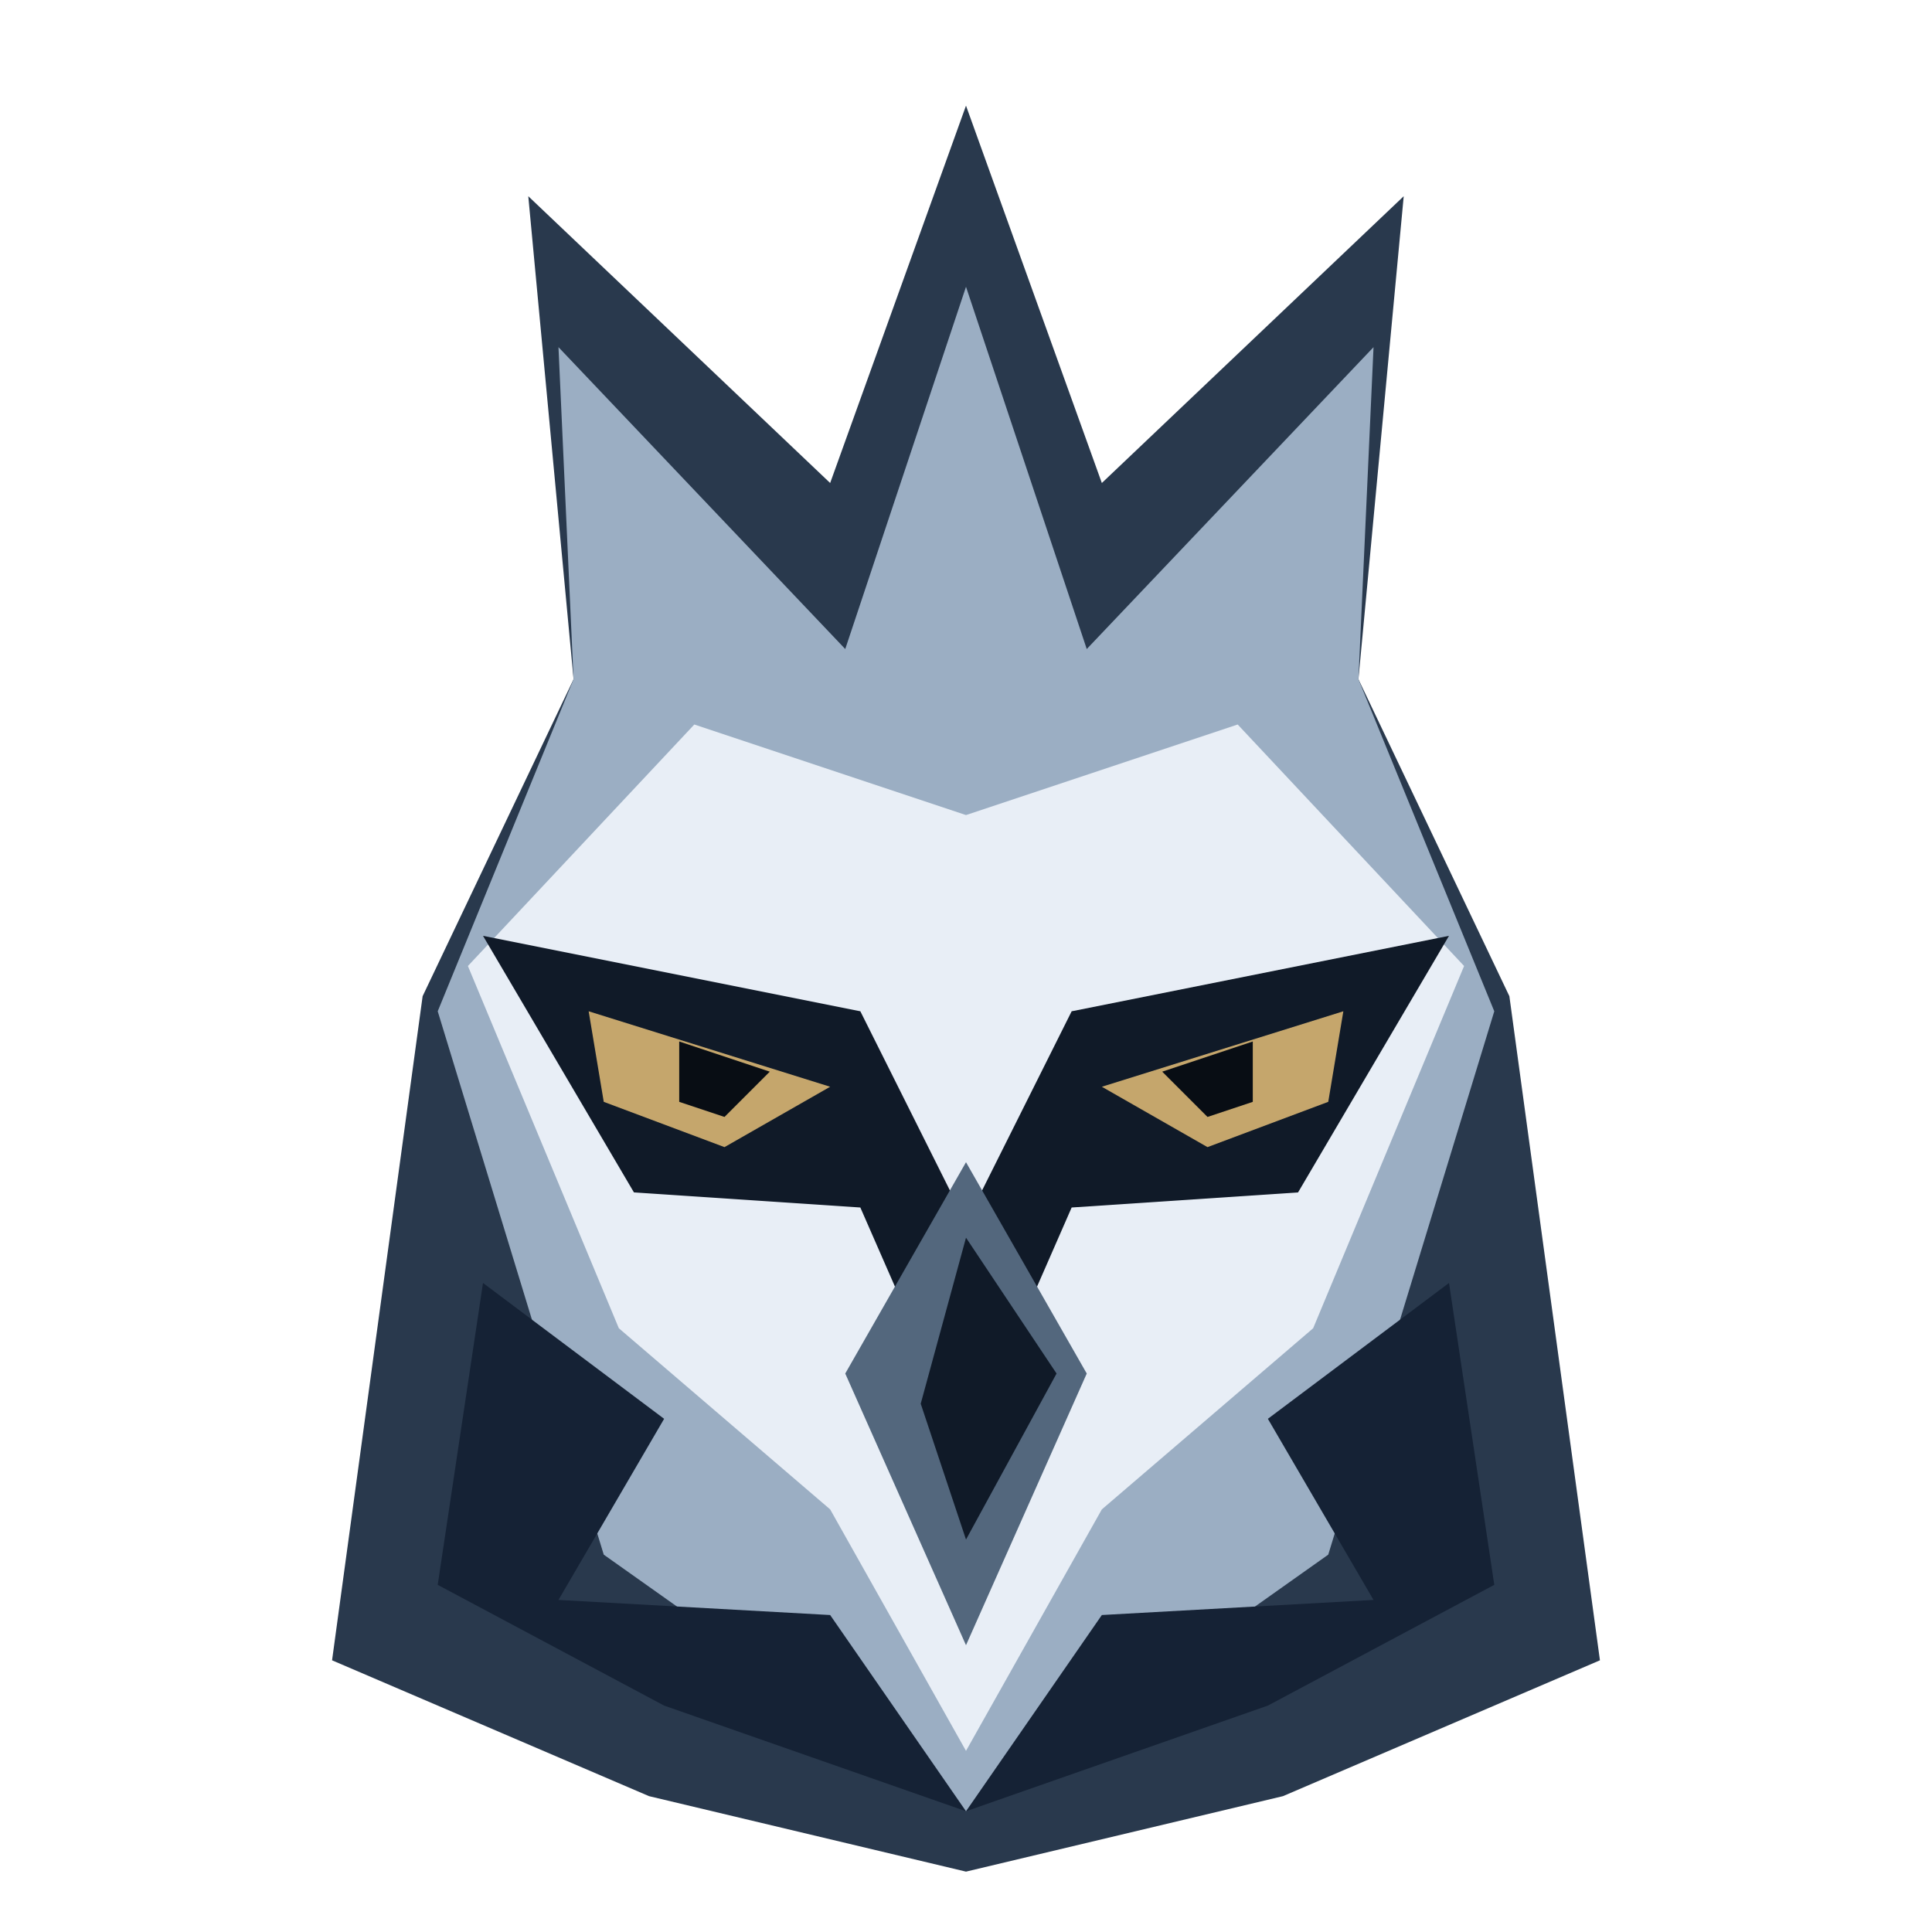
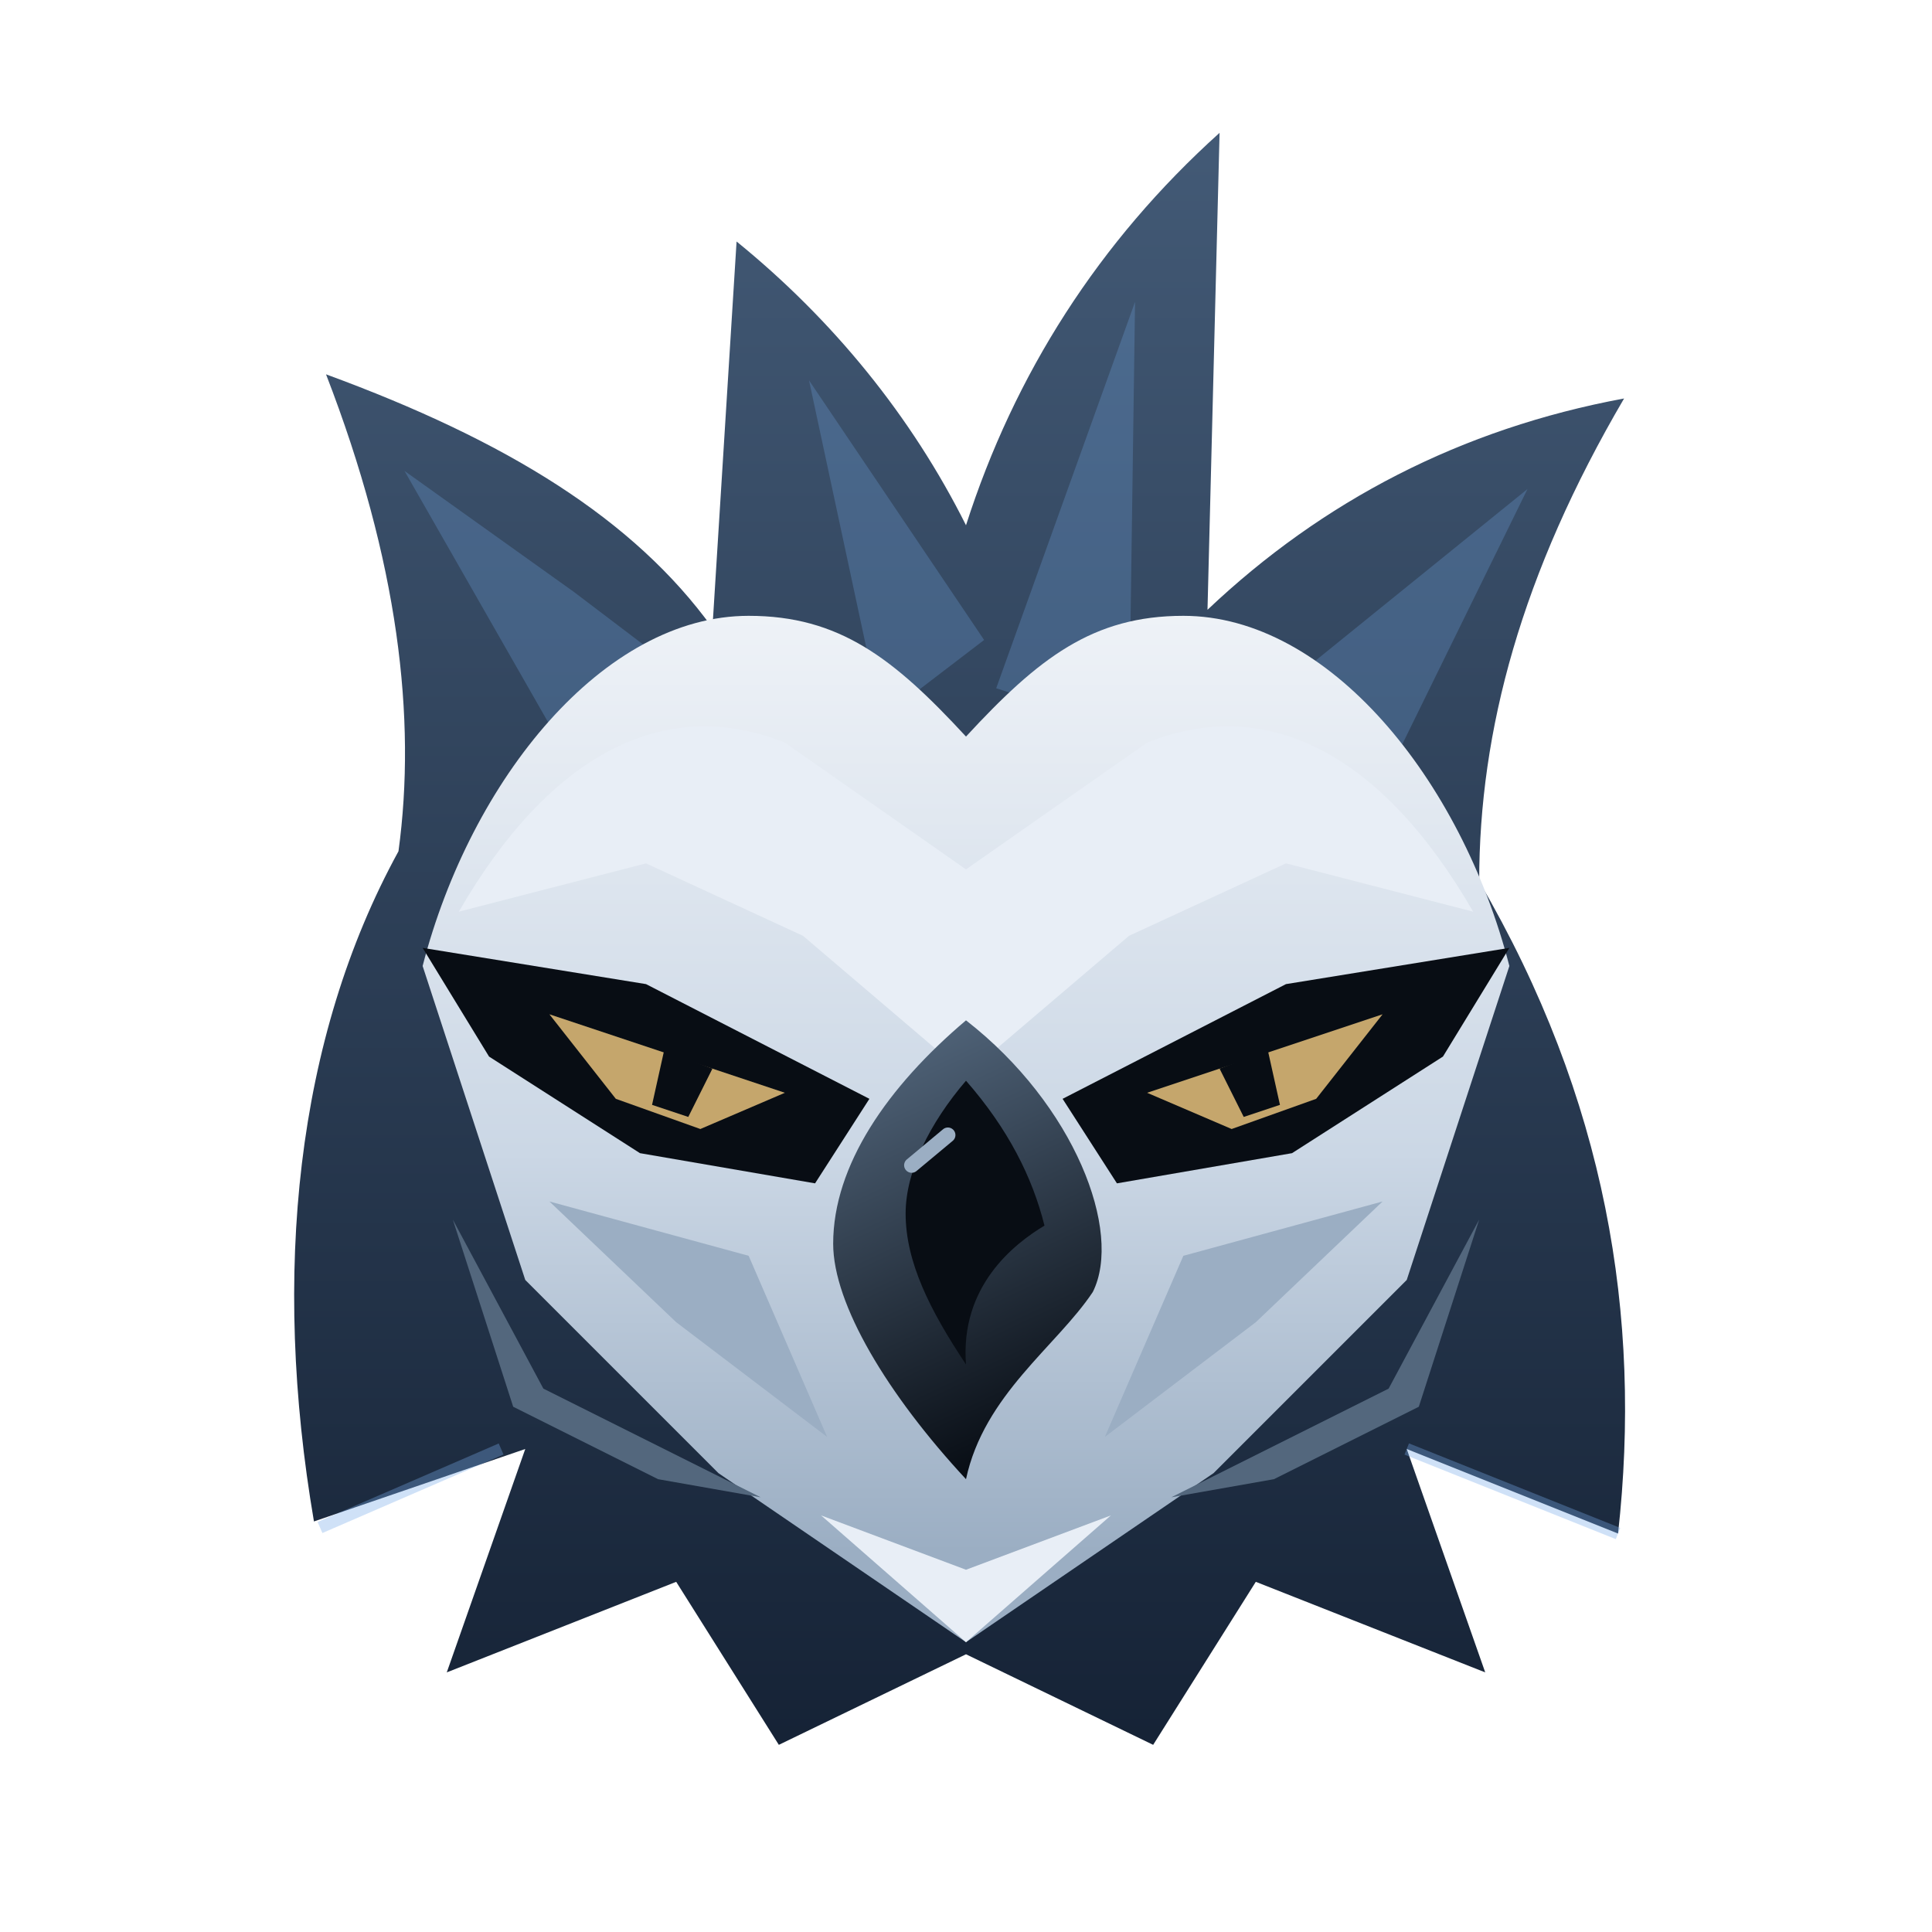
- <svg xmlns="http://www.w3.org/2000/svg" viewBox="0 0 128 128" fill="none">
-   <path d="M22 110 28 66 38 45 35 13 55 32 64 7 73 32 93 13 90 45 100 66 106 110 85 119 64 124 43 119Z" fill="#29394D" />
-   <path d="m38 45-1-22 19 20 8-24 8 24 19-20-1 22 9 22-11 36-24 17-24-17-11-36Z" fill="#9BAEC3" />
-   <path d="M31 64 46 48 64 54 82 48 97 64 87 88 73 100 64 116 55 100 41 88Z" fill="#E8EEF6" />
-   <path d="m32 62 25 5 7 14 7-14 25-5-10 17-15 1-7 16-7-16-15-1Z" fill="#101A28" />
-   <path d="m39 67 16 5-7 4-8-3Zm50 0-16 5 7 4 8-3Z" fill="#C5A66C" />
-   <path d="m45 69 6 2-3 3-3-1Zm38 0-6 2 3 3 3-1Z" fill="#080D14" />
-   <path d="m64 77-8 14 8 18 8-18Z" fill="#53677D" />
-   <path d="m64 82-3 11 3 9 6-11Z" fill="#101A28" />
-   <path d="m32 85 12 9-7 12 18 1 9 13-20-7-15-8Zm64 0-12 9 7 12-18 1-9 13 20-7 15-8Z" fill="#152235" />
+ <svg xmlns="http://www.w3.org/2000/svg" viewBox="0 0 320 320" fill="none">
+   <defs>
+     <linearGradient id="plumagem" x1="160" y1="26" x2="160" y2="292" gradientUnits="userSpaceOnUse">
+       <stop stop-color="#425975" />
+       <stop offset="1" stop-color="#152235" />
+     </linearGradient>
+     <linearGradient id="face" x1="160" y1="92" x2="160" y2="257" gradientUnits="userSpaceOnUse">
+       <stop stop-color="#F2F5F9" />
+       <stop offset=".6" stop-color="#CBD7E5" />
+       <stop offset="1" stop-color="#9BAEC3" />
+     </linearGradient>
+     <linearGradient id="bico" x1="149" y1="169" x2="180" y2="235" gradientUnits="userSpaceOnUse">
+       <stop stop-color="#53677D" />
+       <stop offset="1" stop-color="#080D14" />
+     </linearGradient>
+   </defs>
+   <path d="M52 252c-7-41-3-80 14-111 3-22 0-48-12-79 30 11 51 24 64 42L122 40c16 13 29 29 38 47 8-25 22-47 42-65l-2 79c19-18 42-30 69-35-17 29-24 55-24 80 21 36 27 72 23 108l-35-14 13 37-38-15-17 27-31-15-31 15-17-27-38 15 13-37Z" fill="url(#plumagem)" />
+   <path d="m67 78 32 56 25-14-29-22Zm67-15 12 56 17-13Zm54-13-23 64 22 7Zm65 31-42 34 16 19Z" fill="#76A9E8" fill-opacity=".26" />
+   <path d="M70 160c8-31 30-58 54-58 15 0 24 7 36 20 12-13 21-20 36-20 24 0 46 27 54 58l-17 52-32 32-41 28-41-28-32-32Z" fill="url(#face)" />
+   <path d="M76 151c15-26 34-36 54-28l30 21 30-21c20-8 39 2 54 28l-31-8-26 12-27 23-27-23-26-12Z" fill="#E8EEF6" />
+   <path d="m70 157 37 6 37 19-9 14-29-5-25-16Zm180 0-37 6-37 19 9 14 29-5 25-16Z" fill="#080D14" />
+   <path d="m91 168 39 13-14 6-14-5Zm138 0-39 13 14 6 14-5Z" fill="#C5A66C" />
+   <path d="m110 174 8 3-4 8-6-2Zm100 0-8 3 4 8 6-2Z" fill="#080D14" />
+   <path d="m91 199 33 9 13 30-25-19Zm138 0-33 9-13 30 25-19Z" fill="#9BAEC3" />
+   <path d="m75 202 15 28 36 18-17-3-24-12Zm170 0-15 28-36 18 17-3 24-12Z" fill="#53677D" />
+   <path d="M160 169c-13 11-22 24-22 37 0 10 9 25 22 39 3-14 15-22 21-31 5-10-3-31-21-45Z" fill="url(#bico)" />
+   <path d="M160 179c-6 7-10 15-10 22 0 8 4 16 10 25-1-13 8-20 13-23-2-8-6-16-13-24Z" fill="#080D14" />
+   <path d="m151 193 6-5" stroke="#9BAEC3" stroke-width="2.5" stroke-linecap="round" />
+   <path d="m136 251 24 21 24-21-24 9Z" fill="#E8EEF6" />
+   <path d="m53 253 30-13m185 14-35-14" stroke="#76A9E8" stroke-opacity=".35" stroke-width="2" />
</svg>
